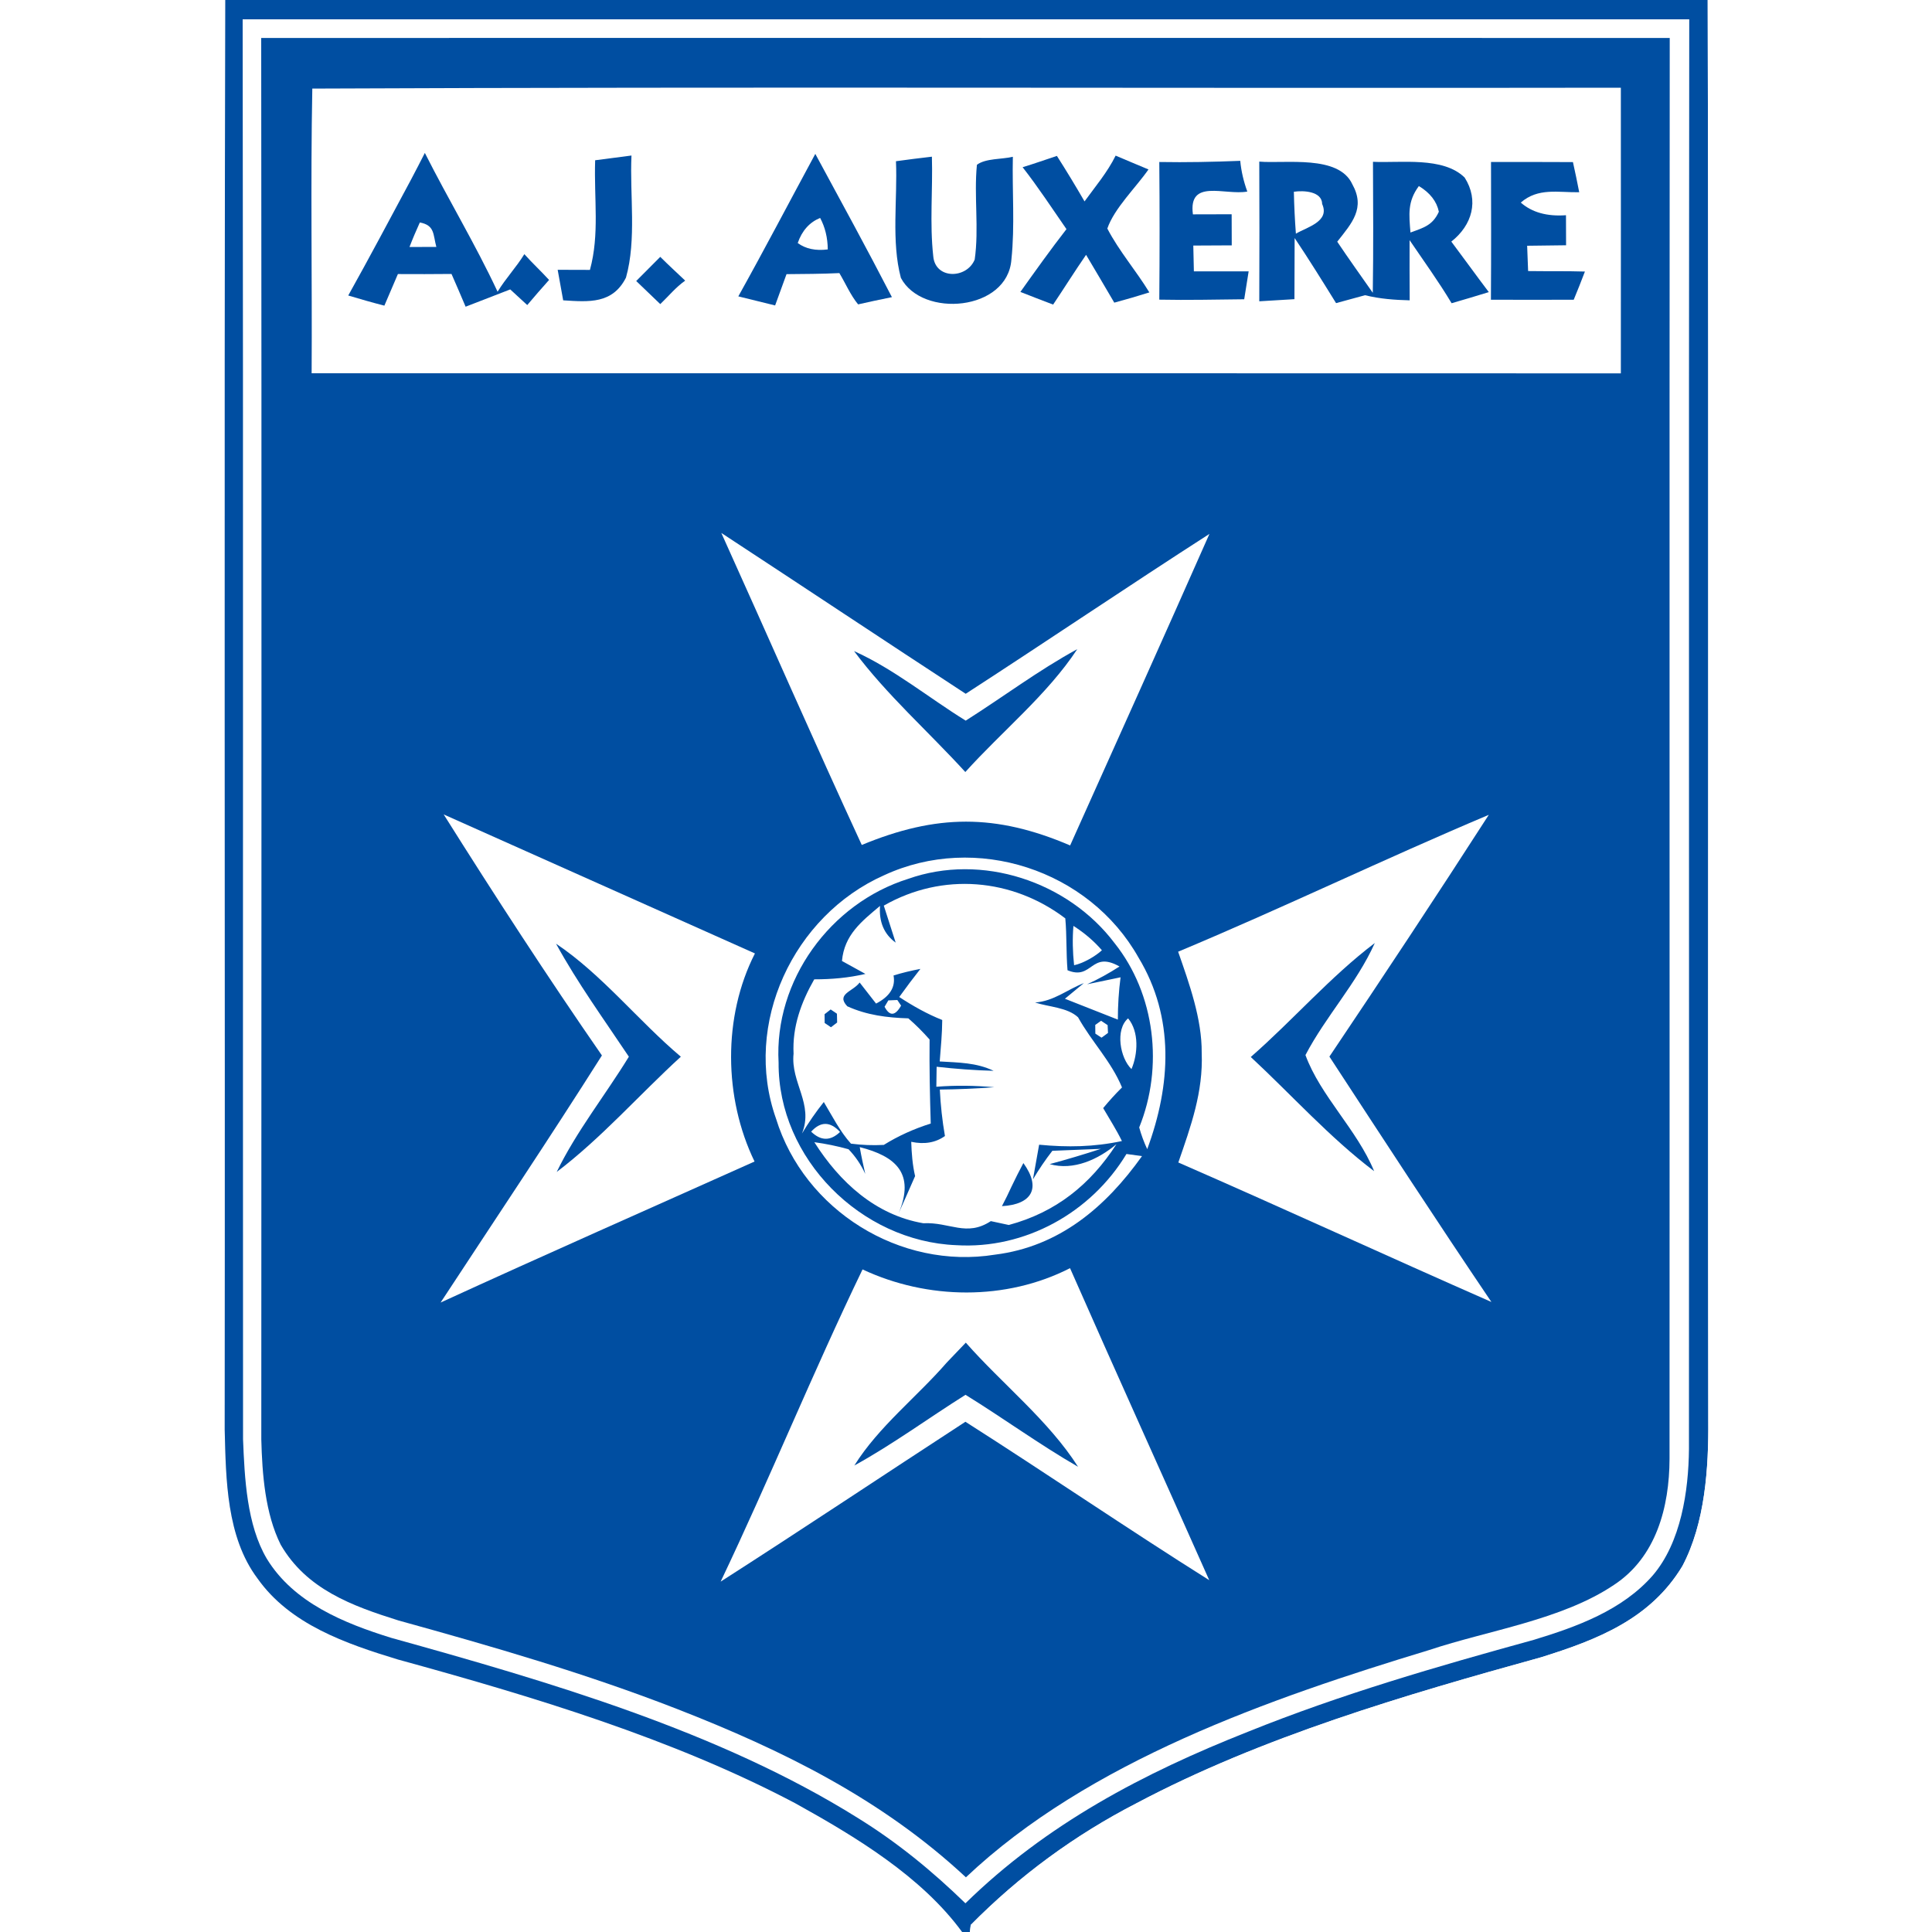
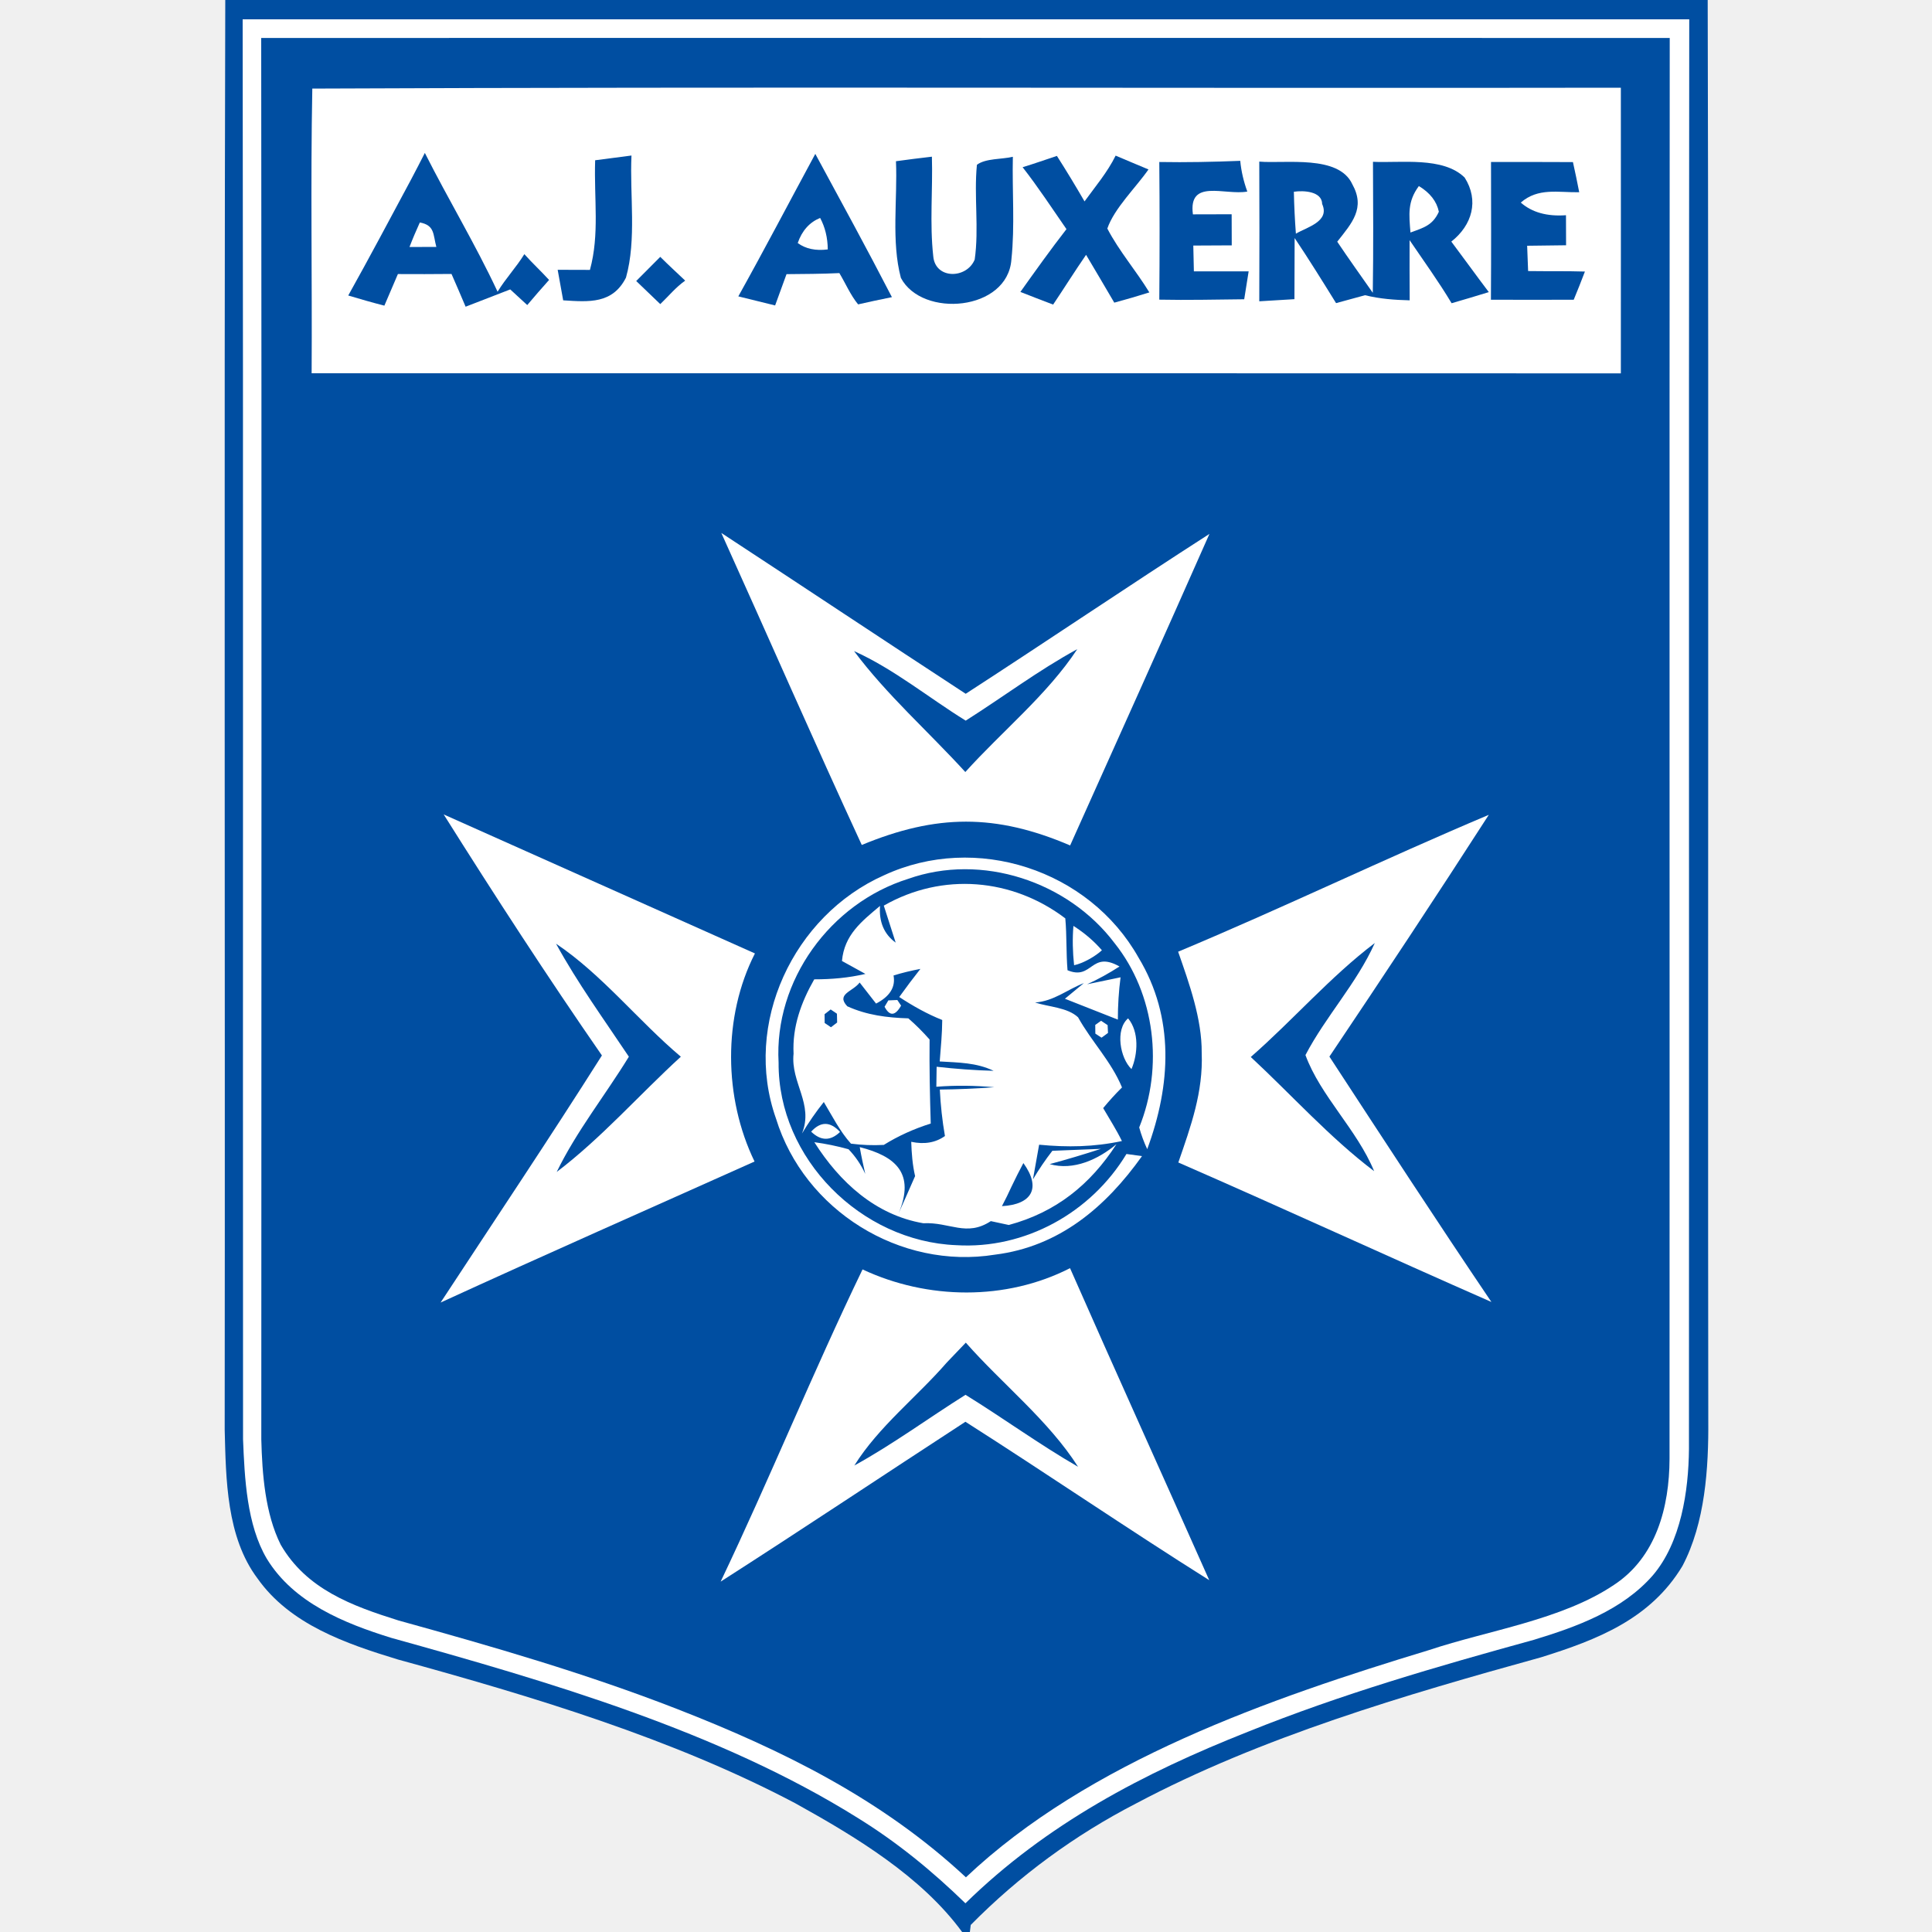
<svg xmlns="http://www.w3.org/2000/svg" version="1.1" viewBox="0 0 200 200" width="200.0pt" height="200.0pt">
-   <path d="M 0.00 0.00 L 23.32 0.00 C 23.19 49.30 23.31 98.69 23.26 148.00 C 23.39 153.13 23.44 159.11 26.65 163.39 C 30.02 168.17 35.84 170.16 41.19 171.79 C 55.03 175.59 69.62 179.96 82.34 186.68 C 88.52 190.11 95.37 194.22 99.60 200.00 L 0.00 200.00 L 0.00 0.00 Z" fill="#ffffff" />
+   <path d="M 0.00 0.00 L 23.32 0.00 C 23.19 49.30 23.31 98.69 23.26 148.00 C 23.39 153.13 23.44 159.11 26.65 163.39 C 30.02 168.17 35.84 170.16 41.19 171.79 C 55.03 175.59 69.62 179.96 82.34 186.68 C 88.52 190.11 95.37 194.22 99.60 200.00 L 0.00 200.00 L 0.00 0.00 Z" opacity="0" />
  <path d="M 23.32 0.00 L 176.78 0.00 C 176.90 48.96 176.78 98.03 176.84 147.00 C 176.88 151.96 176.52 157.65 174.16 162.12 C 170.86 167.60 165.36 169.74 159.54 171.56 C 145.48 175.45 130.58 179.81 117.65 186.67 C 111.28 189.95 105.52 194.17 100.49 199.27 L 100.40 200.00 L 99.60 200.00 C 95.37 194.22 88.52 190.11 82.34 186.68 C 69.62 179.96 55.03 175.59 41.19 171.79 C 35.84 170.16 30.02 168.17 26.65 163.39 C 23.44 159.11 23.39 153.13 23.26 148.00 C 23.31 98.69 23.19 49.30 23.32 0.00 Z" fill="#004ea1" />
-   <path d="M 176.78 0.00 L 200.00 0.00 L 200.00 200.00 L 100.40 200.00 L 100.49 199.27 C 105.52 194.17 111.28 189.95 117.65 186.67 C 130.58 179.81 145.48 175.45 159.54 171.56 C 165.36 169.74 170.86 167.60 174.16 162.12 C 176.52 157.65 176.88 151.96 176.84 147.00 C 176.78 98.03 176.90 48.96 176.78 0.00 Z" fill="#ffffff" />
+   <path d="M 176.78 0.00 L 200.00 0.00 L 200.00 200.00 L 100.40 200.00 L 100.49 199.27 C 105.52 194.17 111.28 189.95 117.65 186.67 C 130.58 179.81 145.48 175.45 159.54 171.56 C 165.36 169.74 170.86 167.60 174.16 162.12 C 176.52 157.65 176.88 151.96 176.84 147.00 C 176.78 98.03 176.90 48.96 176.78 0.00 Z" opacity="0" />
  <path d="M 25.12 2.00 C 75.04 2.00 124.96 2.00 174.87 2.00 C 174.81 51.32 174.87 100.68 174.84 150.01 C 174.80 154.36 174.01 159.67 171.10 163.08 C 167.95 166.69 163.22 168.41 158.76 169.76 C 148.73 172.52 138.84 175.38 129.19 179.27 C 118.38 183.54 108.31 188.83 99.94 197.03 C 96.52 193.70 92.86 190.70 88.79 188.19 C 74.44 179.21 56.71 174.06 40.50 169.55 C 35.63 168.04 30.40 165.92 27.62 161.36 C 25.54 157.85 25.32 152.99 25.16 149.00 C 25.13 100.01 25.19 50.99 25.12 2.00 Z" fill="#ffffff" />
  <path d="M 27.04 3.93 C 75.64 3.92 124.25 3.92 172.85 3.93 C 172.81 52.92 172.85 102.02 172.83 151.02 C 172.81 156.00 171.46 161.20 167.06 164.08 C 161.66 167.70 154.10 168.76 147.95 170.81 C 131.48 175.81 112.70 182.32 99.99 194.34 C 91.31 186.25 81.03 181.18 70.08 176.91 C 60.63 173.23 51.01 170.45 41.25 167.75 C 36.44 166.24 31.73 164.52 29.06 159.91 C 27.44 156.67 27.14 152.57 27.05 149.00 C 27.06 100.65 27.09 52.28 27.04 3.93 Z" fill="#004ea1" />
  <path d="M 32.33 9.17 C 77.24 8.97 122.81 9.15 167.79 9.08 C 167.79 18.94 167.80 28.79 167.79 38.65 C 122.61 38.63 77.44 38.64 32.26 38.64 C 32.32 28.82 32.14 18.98 32.33 9.17 Z" fill="#ffffff" />
  <path d="M 84.40 15.93 C 87.07 20.86 89.76 25.78 92.33 30.76 C 91.16 31.00 89.99 31.24 88.83 31.51 C 88.02 30.51 87.55 29.37 86.89 28.27 C 85.07 28.36 83.25 28.36 81.42 28.38 C 81.02 29.46 80.63 30.54 80.24 31.62 C 78.97 31.31 77.70 31.00 76.43 30.68 C 79.15 25.80 81.74 20.85 84.40 15.93 Z" fill="#004ea1" />
  <path d="M 104.85 16.23 C 104.77 19.77 105.07 23.36 104.70 26.87 C 104.31 32.20 95.47 32.95 93.26 28.77 C 92.25 24.98 92.92 20.61 92.75 16.69 C 93.99 16.52 95.23 16.36 96.47 16.22 C 96.57 19.63 96.23 23.12 96.61 26.52 C 96.81 28.93 100.07 28.89 100.90 26.87 C 101.36 23.66 100.81 20.28 101.13 17.06 C 102.02 16.38 103.75 16.50 104.85 16.23 Z" fill="#004ea1" />
  <path d="M 109.41 16.14 C 110.40 17.69 111.35 19.26 112.27 20.85 C 113.40 19.29 114.63 17.85 115.49 16.11 C 116.63 16.58 117.75 17.08 118.89 17.54 C 117.60 19.40 115.35 21.56 114.63 23.66 C 115.86 26.02 117.59 27.99 118.98 30.27 C 117.78 30.65 116.57 31.00 115.35 31.33 C 114.39 29.67 113.40 28.03 112.43 26.38 C 111.26 28.07 110.17 29.82 109.02 31.53 C 107.89 31.10 106.76 30.67 105.63 30.22 C 107.19 28.03 108.75 25.84 110.40 23.72 C 108.90 21.56 107.48 19.38 105.86 17.31 C 107.05 16.95 108.22 16.53 109.41 16.14 Z" fill="#004ea1" />
  <path d="M 142.13 16.75 C 144.99 16.89 149.39 16.19 151.62 18.38 C 153.13 20.76 152.40 23.31 150.24 25.01 C 151.54 26.74 152.81 28.51 154.12 30.24 C 152.84 30.63 151.56 31.02 150.27 31.39 C 148.93 29.15 147.40 27.04 145.92 24.86 C 145.91 26.94 145.92 29.01 145.93 31.09 C 144.36 31.05 142.84 30.94 141.31 30.56 C 140.31 30.84 139.31 31.11 138.31 31.38 C 136.91 29.12 135.50 26.85 134.02 24.64 C 134.00 26.75 134.02 28.86 134.00 30.97 C 132.78 31.05 131.57 31.12 130.36 31.19 C 130.38 26.37 130.38 21.55 130.36 16.73 C 133.07 16.96 138.58 16.00 139.99 19.07 C 141.37 21.55 139.95 23.09 138.43 25.02 C 139.63 26.81 140.88 28.55 142.11 30.31 C 142.18 25.79 142.15 21.27 142.13 16.75 Z" fill="#004ea1" />
  <path d="M 43.98 15.83 C 46.41 20.65 49.22 25.30 51.51 30.20 C 52.34 28.83 53.45 27.66 54.28 26.31 C 55.10 27.23 56.01 28.07 56.84 28.98 C 56.07 29.84 55.32 30.70 54.58 31.58 C 53.99 31.04 53.40 30.50 52.82 29.96 C 51.28 30.55 49.74 31.16 48.20 31.75 C 47.72 30.61 47.23 29.48 46.74 28.36 C 44.89 28.38 43.04 28.38 41.19 28.37 C 40.72 29.46 40.25 30.55 39.79 31.64 C 38.53 31.32 37.29 30.96 36.05 30.59 C 38.27 26.62 40.39 22.61 42.54 18.61 C 43.03 17.68 43.51 16.76 43.98 15.83 Z" fill="#004ea1" />
  <path d="M 61.61 16.59 C 62.86 16.42 64.11 16.26 65.37 16.10 C 65.18 20.18 65.91 24.80 64.80 28.74 C 63.41 31.48 60.96 31.26 58.30 31.09 C 58.11 30.04 57.92 28.98 57.73 27.93 C 58.84 27.94 59.96 27.94 61.07 27.94 C 62.08 24.24 61.48 20.62 61.61 16.59 Z" fill="#004ea1" />
  <path d="M 120.01 16.77 C 122.81 16.82 125.60 16.76 128.39 16.65 C 128.49 17.72 128.74 18.78 129.12 19.83 C 126.81 20.25 122.99 18.45 123.49 22.19 C 124.83 22.18 126.17 22.18 127.50 22.18 C 127.50 23.25 127.51 24.33 127.51 25.40 C 126.18 25.41 124.85 25.42 123.53 25.42 L 123.59 28.09 C 125.48 28.09 127.37 28.09 129.26 28.09 C 129.10 29.05 128.95 30.02 128.80 30.98 C 125.87 31.01 122.94 31.08 120.01 31.02 C 120.05 26.27 120.05 21.52 120.01 16.77 Z" fill="#004ea1" />
  <path d="M 154.35 16.77 C 157.18 16.76 160.00 16.77 162.83 16.78 C 163.06 17.82 163.28 18.86 163.48 19.90 C 161.30 19.94 159.24 19.40 157.43 20.97 C 158.59 21.99 160.15 22.42 162.11 22.28 C 162.11 23.32 162.11 24.35 162.12 25.39 C 160.78 25.41 159.43 25.42 158.09 25.44 C 158.12 26.32 158.15 27.19 158.19 28.06 C 160.15 28.09 162.11 28.05 164.07 28.11 C 163.70 29.09 163.31 30.06 162.91 31.03 C 160.05 31.04 157.20 31.03 154.34 31.03 C 154.37 26.28 154.36 21.52 154.35 16.77 Z" fill="#004ea1" />
  <path d="M 136.87 21.12 C 137.69 22.94 135.29 23.51 134.15 24.19 C 134.04 22.75 133.97 21.30 133.94 19.85 C 134.93 19.70 136.85 19.79 136.87 21.12 Z" fill="#ffffff" />
  <path d="M 146.88 19.26 C 148.04 19.96 148.73 20.85 148.95 21.92 C 148.30 23.34 147.37 23.57 146.01 24.07 C 145.86 22.19 145.69 20.87 146.88 19.26 Z" fill="#ffffff" />
  <path d="M 43.46 23.03 C 45.03 23.32 44.82 24.28 45.17 25.56 C 44.24 25.57 43.32 25.57 42.39 25.57 C 42.72 24.71 43.08 23.87 43.46 23.03 Z" fill="#ffffff" />
  <path d="M 84.90 22.56 C 85.41 23.51 85.68 24.60 85.69 25.82 C 84.44 25.98 83.40 25.76 82.58 25.16 C 83.02 23.88 83.80 23.01 84.90 22.56 Z" fill="#ffffff" />
  <path d="M 68.35 26.59 C 69.19 27.43 70.07 28.23 70.93 29.05 C 69.95 29.74 69.21 30.66 68.35 31.48 C 67.52 30.68 66.69 29.88 65.86 29.09 C 66.69 28.25 67.52 27.42 68.35 26.59 Z" fill="#004ea1" />
  <path d="M 74.67 55.17 C 83.11 60.70 91.52 66.30 99.97 71.82 C 108.41 66.35 116.74 60.71 125.20 55.27 C 120.44 66.04 115.60 76.78 110.78 87.52 C 103.07 84.22 96.94 84.27 89.21 87.47 C 84.26 76.76 79.53 65.92 74.67 55.17 Z" fill="#ffffff" />
  <path d="M 111.52 67.20 C 108.39 71.94 103.73 75.70 99.93 79.92 C 96.12 75.74 91.80 71.94 88.41 67.40 C 92.54 69.26 96.12 72.22 99.97 74.60 C 103.83 72.16 107.51 69.38 111.52 67.20 Z" fill="#004ea1" />
  <path d="M 45.93 84.31 C 56.65 89.08 67.41 93.92 78.15 98.70 C 74.81 105.25 74.92 113.66 78.11 120.24 C 67.27 125.10 56.40 129.89 45.61 134.84 C 51.19 126.33 56.87 117.86 62.31 109.26 C 56.67 101.12 51.20 92.69 45.93 84.31 Z" fill="#ffffff" />
  <path d="M 154.12 84.35 C 148.71 92.75 143.19 101.09 137.62 109.38 C 143.17 117.87 148.71 126.38 154.39 134.78 C 143.56 130.02 132.82 125.07 121.98 120.34 C 123.28 116.58 124.56 113.05 124.40 109.00 C 124.43 105.48 123.11 101.82 121.96 98.52 C 132.77 94.00 143.33 88.90 154.12 84.35 Z" fill="#ffffff" />
  <path d="M 117.86 99.13 C 121.62 105.35 121.21 112.34 118.76 118.96 C 118.42 118.23 118.14 117.48 117.93 116.71 C 120.46 110.48 119.60 102.91 115.37 97.62 C 110.55 91.24 101.62 88.28 94.01 90.98 C 85.96 93.50 80.12 101.50 80.60 110.00 C 80.53 119.94 89.14 128.50 98.98 128.90 C 106.10 129.34 112.94 125.54 116.61 119.46 C 117.15 119.53 117.69 119.60 118.22 119.68 C 114.46 124.96 109.65 129.05 103.01 129.88 C 93.17 131.47 83.26 125.30 80.33 115.79 C 76.86 106.00 82.13 94.78 91.51 90.61 C 101.01 86.20 112.74 90.03 117.86 99.13 Z" fill="#ffffff" />
  <path d="M 110.28 95.07 C 110.44 96.85 110.36 98.65 110.51 100.44 C 113.11 101.52 112.90 98.36 115.89 100.05 C 114.82 100.74 113.71 101.36 112.54 101.89 L 116.00 101.17 C 115.81 102.62 115.72 104.08 115.72 105.55 C 113.90 104.83 112.07 104.11 110.24 103.39 L 112.20 101.77 C 110.44 102.46 109.11 103.63 107.15 103.78 C 108.56 104.24 110.50 104.28 111.60 105.31 C 113.02 107.86 115.02 109.85 116.15 112.57 C 115.46 113.25 114.81 113.97 114.20 114.71 C 114.86 115.85 115.56 116.93 116.14 118.12 C 113.24 118.74 110.50 118.78 107.57 118.50 C 107.35 119.70 107.14 120.90 106.93 122.09 C 107.54 121.06 108.21 120.07 108.94 119.13 L 113.96 118.93 C 112.21 119.50 110.44 120.03 108.66 120.51 C 111.14 121.21 113.71 120.01 115.58 118.44 C 112.86 122.65 109.29 125.50 104.43 126.81 C 103.81 126.67 103.19 126.54 102.57 126.41 C 100.04 128.07 98.32 126.49 95.58 126.63 C 90.62 125.78 86.91 122.36 84.30 118.24 C 85.48 118.40 86.66 118.64 87.84 118.97 C 88.55 119.71 89.13 120.56 89.57 121.52 C 89.36 120.60 89.16 119.68 89.00 118.75 C 92.72 119.69 94.76 121.47 93.02 125.61 C 93.59 124.33 94.17 123.04 94.73 121.75 C 94.46 120.58 94.37 119.40 94.33 118.20 C 95.69 118.49 96.85 118.29 97.82 117.60 C 97.54 116.00 97.37 114.40 97.29 112.79 C 99.18 112.77 101.06 112.69 102.93 112.55 C 100.93 112.37 98.93 112.34 96.93 112.50 L 96.96 110.43 C 98.93 110.65 100.89 110.80 102.86 110.85 C 101.06 109.99 99.23 110.00 97.28 109.88 C 97.39 108.45 97.53 107.03 97.54 105.59 C 95.98 104.97 94.49 104.13 93.09 103.21 C 93.80 102.22 94.53 101.25 95.28 100.30 C 94.33 100.48 93.41 100.70 92.50 100.98 C 92.72 102.18 92.12 103.15 90.69 103.89 C 90.12 103.16 89.56 102.44 88.99 101.71 C 88.30 102.65 86.51 102.89 87.71 104.17 C 89.74 105.09 91.82 105.35 94.03 105.42 C 94.82 106.10 95.54 106.83 96.23 107.61 C 96.20 110.51 96.26 113.41 96.35 116.31 C 94.65 116.84 93.00 117.58 91.49 118.52 C 90.36 118.58 89.23 118.54 88.09 118.39 C 86.94 117.11 86.14 115.51 85.28 114.08 C 84.45 115.12 83.70 116.21 83.02 117.34 C 84.26 114.28 81.83 112.07 82.15 109.08 C 82.01 106.30 82.93 103.76 84.29 101.38 C 86.09 101.38 87.82 101.23 89.59 100.82 C 88.78 100.37 87.97 99.93 87.16 99.48 C 87.40 96.78 89.19 95.38 91.10 93.78 C 90.98 95.44 91.52 96.71 92.72 97.58 C 92.31 96.31 91.90 95.03 91.49 93.75 C 97.57 90.27 104.81 90.92 110.28 95.07 Z" fill="#ffffff" />
  <path d="M 111.12 95.85 L 111.34 95.99 C 112.38 96.68 113.29 97.47 114.07 98.37 C 113.38 99.01 112.11 99.73 111.19 99.92 C 111.04 98.54 111.01 97.19 111.12 95.85 Z" fill="#ffffff" />
  <path d="M 57.56 97.69 C 62.33 100.89 66.07 105.67 70.48 109.39 C 66.18 113.32 62.27 117.80 57.63 121.32 C 59.68 117.10 62.64 113.40 65.10 109.39 C 62.53 105.54 59.78 101.75 57.56 97.69 Z" fill="#004ea1" />
  <path d="M 86.27 98.46 C 86.55 98.58 86.55 98.58 86.27 98.46 Z" fill="#ffffff" />
  <path d="M 142.32 97.62 C 140.43 101.82 137.25 105.19 135.14 109.22 C 136.69 113.45 140.48 116.94 142.25 121.24 C 137.64 117.75 133.72 113.36 129.48 109.42 C 133.85 105.60 137.70 101.12 142.32 97.62 Z" fill="#004ea1" />
  <path d="M 85.99 100.33 C 85.99 100.32 85.99 100.32 85.99 100.33 Z" fill="#ffffff" />
  <path d="M 91.96 103.56 L 92.89 103.52 L 93.28 104.10 C 92.67 105.18 92.10 105.22 91.57 104.22 L 91.96 103.56 Z" fill="#ffffff" />
  <path d="M 85.36 104.99 L 85.99 104.50 L 86.64 104.94 L 86.66 105.85 L 86.02 106.34 L 85.37 105.90 L 85.36 104.99 Z" fill="#004ea1" />
  <path d="M 113.38 106.10 L 113.98 105.67 L 114.66 106.12 L 114.70 106.93 L 114.03 107.42 L 113.39 107.00 L 113.38 106.10 Z" fill="#ffffff" />
  <path d="M 116.78 105.42 C 117.93 106.80 117.80 109.11 117.13 110.67 C 115.95 109.54 115.42 106.58 116.78 105.42 Z" fill="#ffffff" />
  <path d="M 86.96 117.18 C 85.97 118.13 84.98 118.12 83.97 117.15 C 84.95 116.07 85.95 116.08 86.96 117.18 Z" fill="#ffffff" />
  <path d="M 105.94 120.40 C 107.82 123.00 106.81 124.69 103.72 124.86 C 104.07 124.19 104.41 123.51 104.72 122.82 C 105.11 122.00 105.52 121.19 105.94 120.40 Z" fill="#004ea1" />
  <path d="M 89.29 131.41 C 96.01 134.56 104.13 134.67 110.77 131.28 C 115.52 142.07 120.39 152.81 125.18 163.58 C 116.69 158.24 108.40 152.57 99.94 147.18 C 91.49 152.68 83.09 158.29 74.60 163.73 C 79.69 153.05 84.15 142.06 89.29 131.41 Z" fill="#ffffff" />
  <path d="M 99.98 138.99 C 103.76 143.28 108.53 147.03 111.60 151.84 C 107.61 149.54 103.87 146.81 99.95 144.39 C 96.10 146.81 92.42 149.52 88.44 151.71 C 90.96 147.68 94.90 144.63 98.01 141.05 C 98.66 140.36 99.32 139.68 99.98 138.99 Z" fill="#004ea1" />
</svg>
